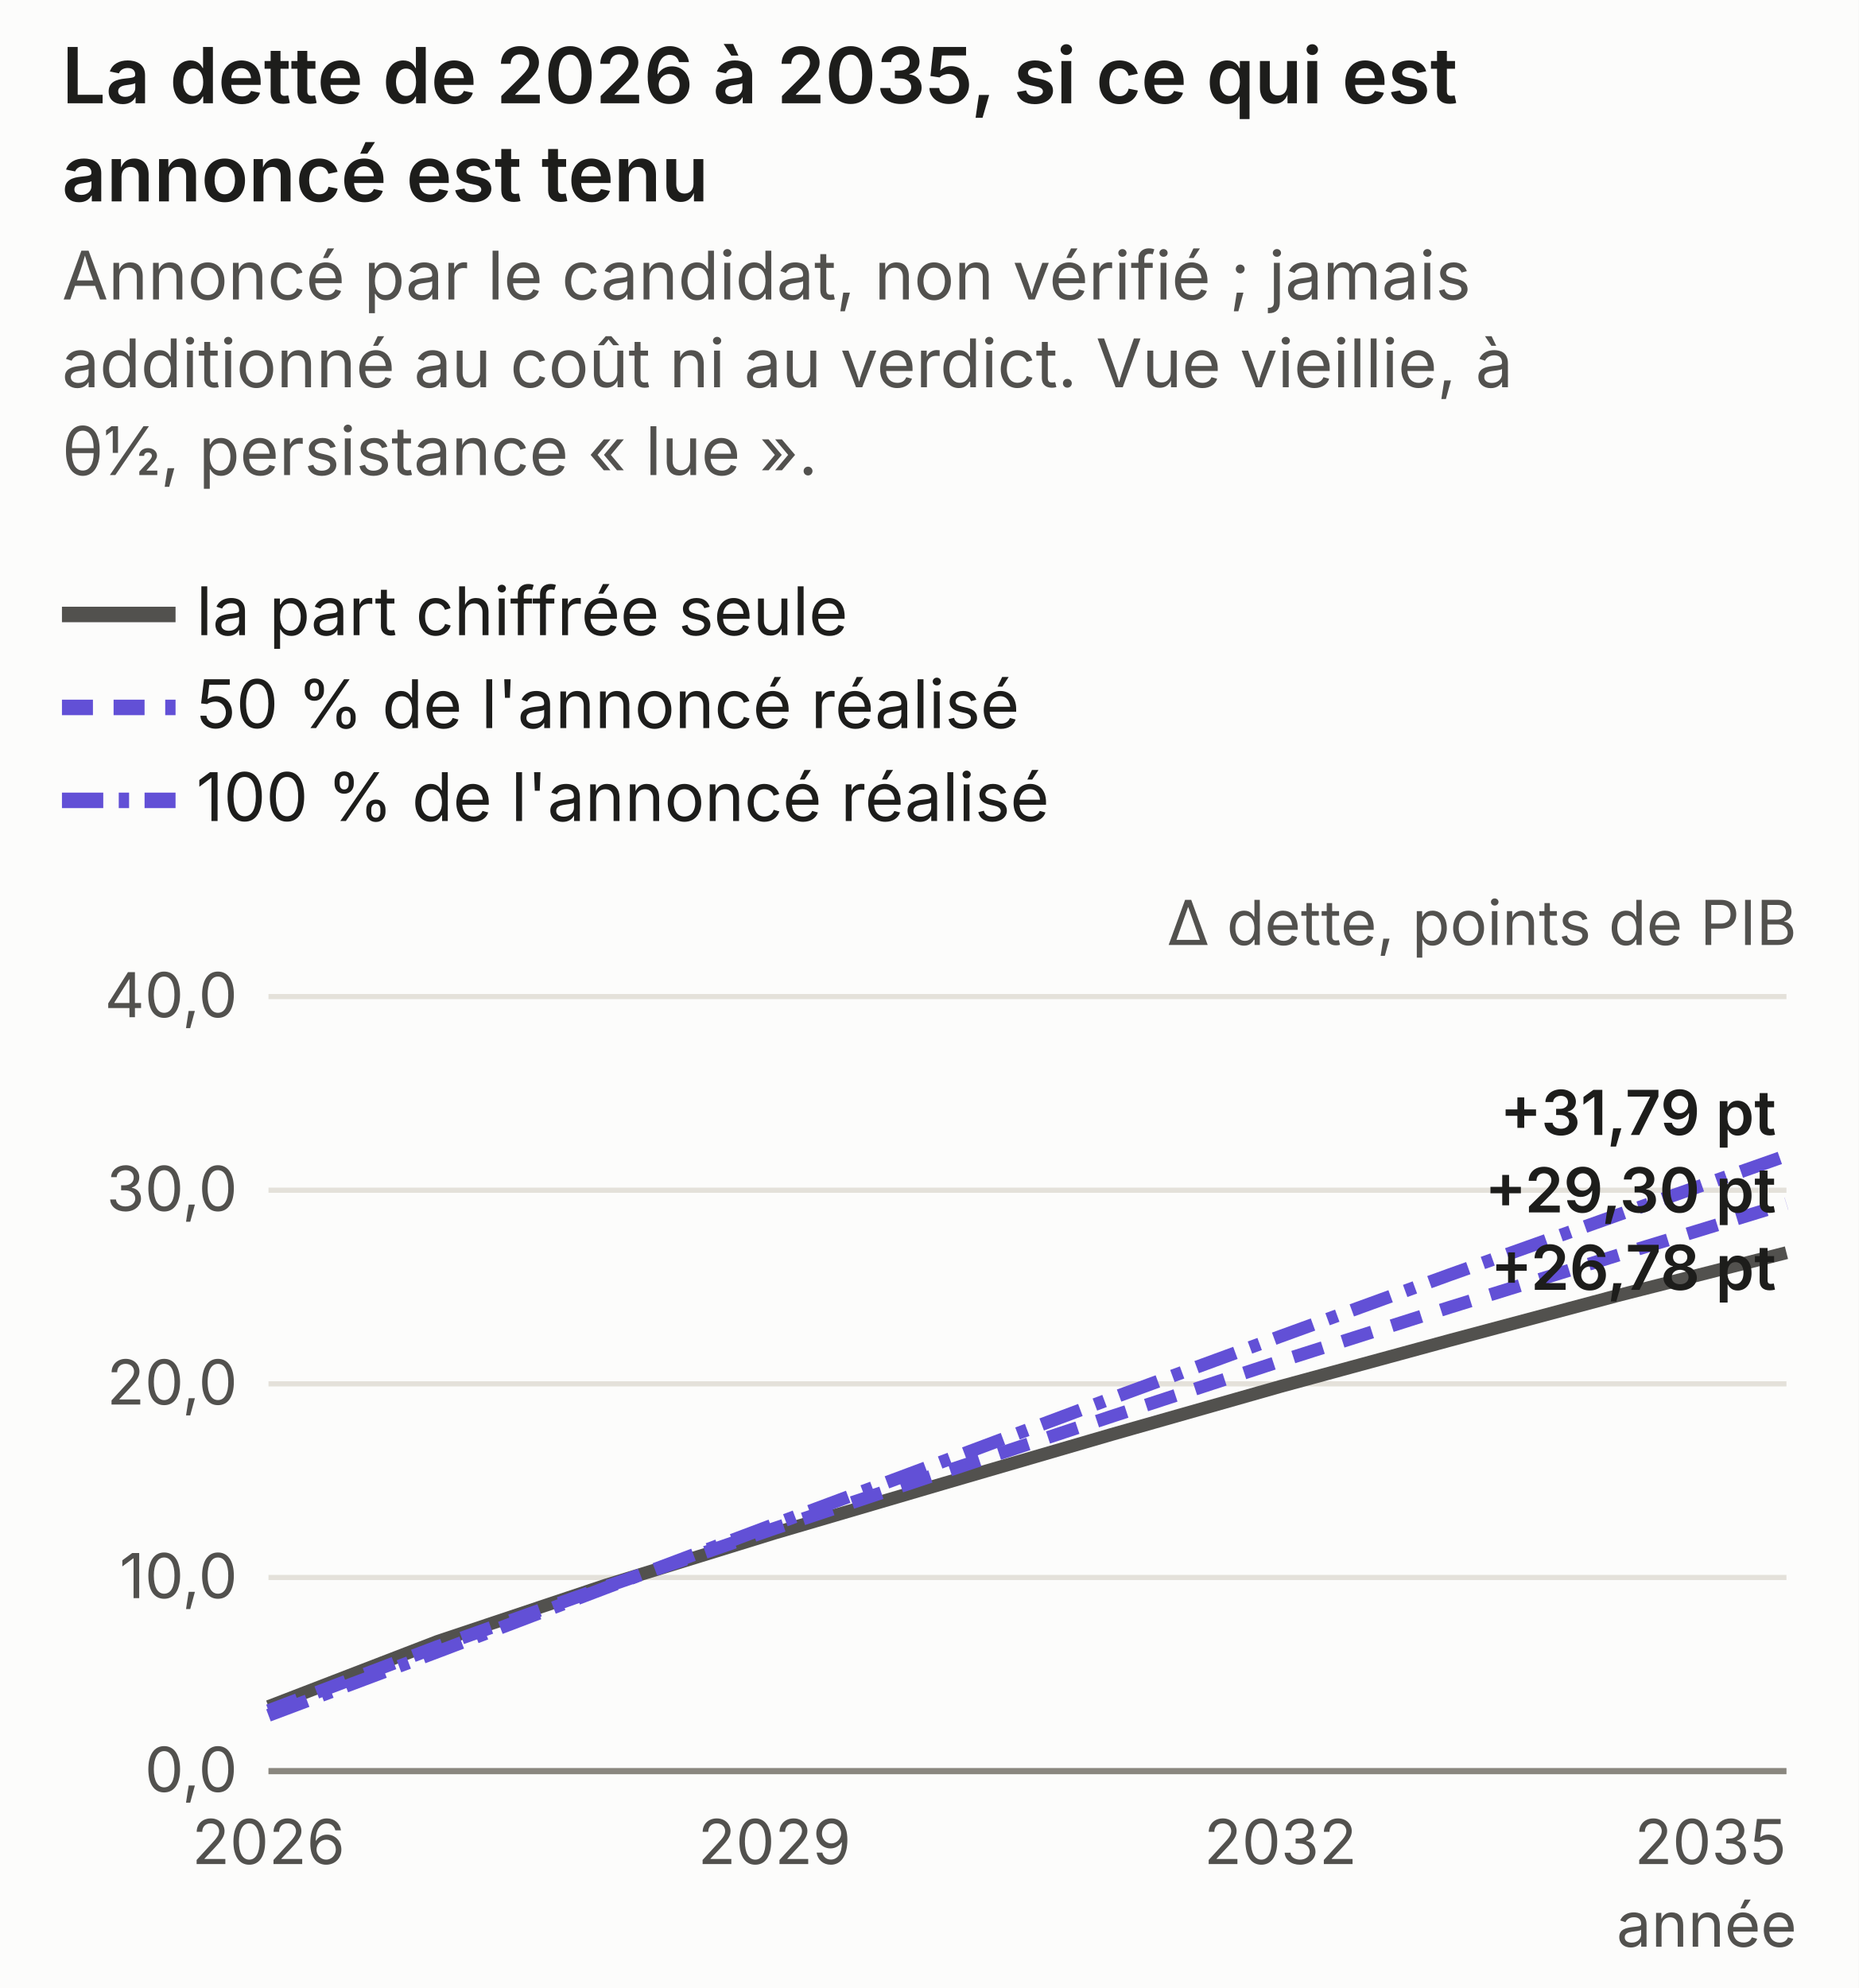
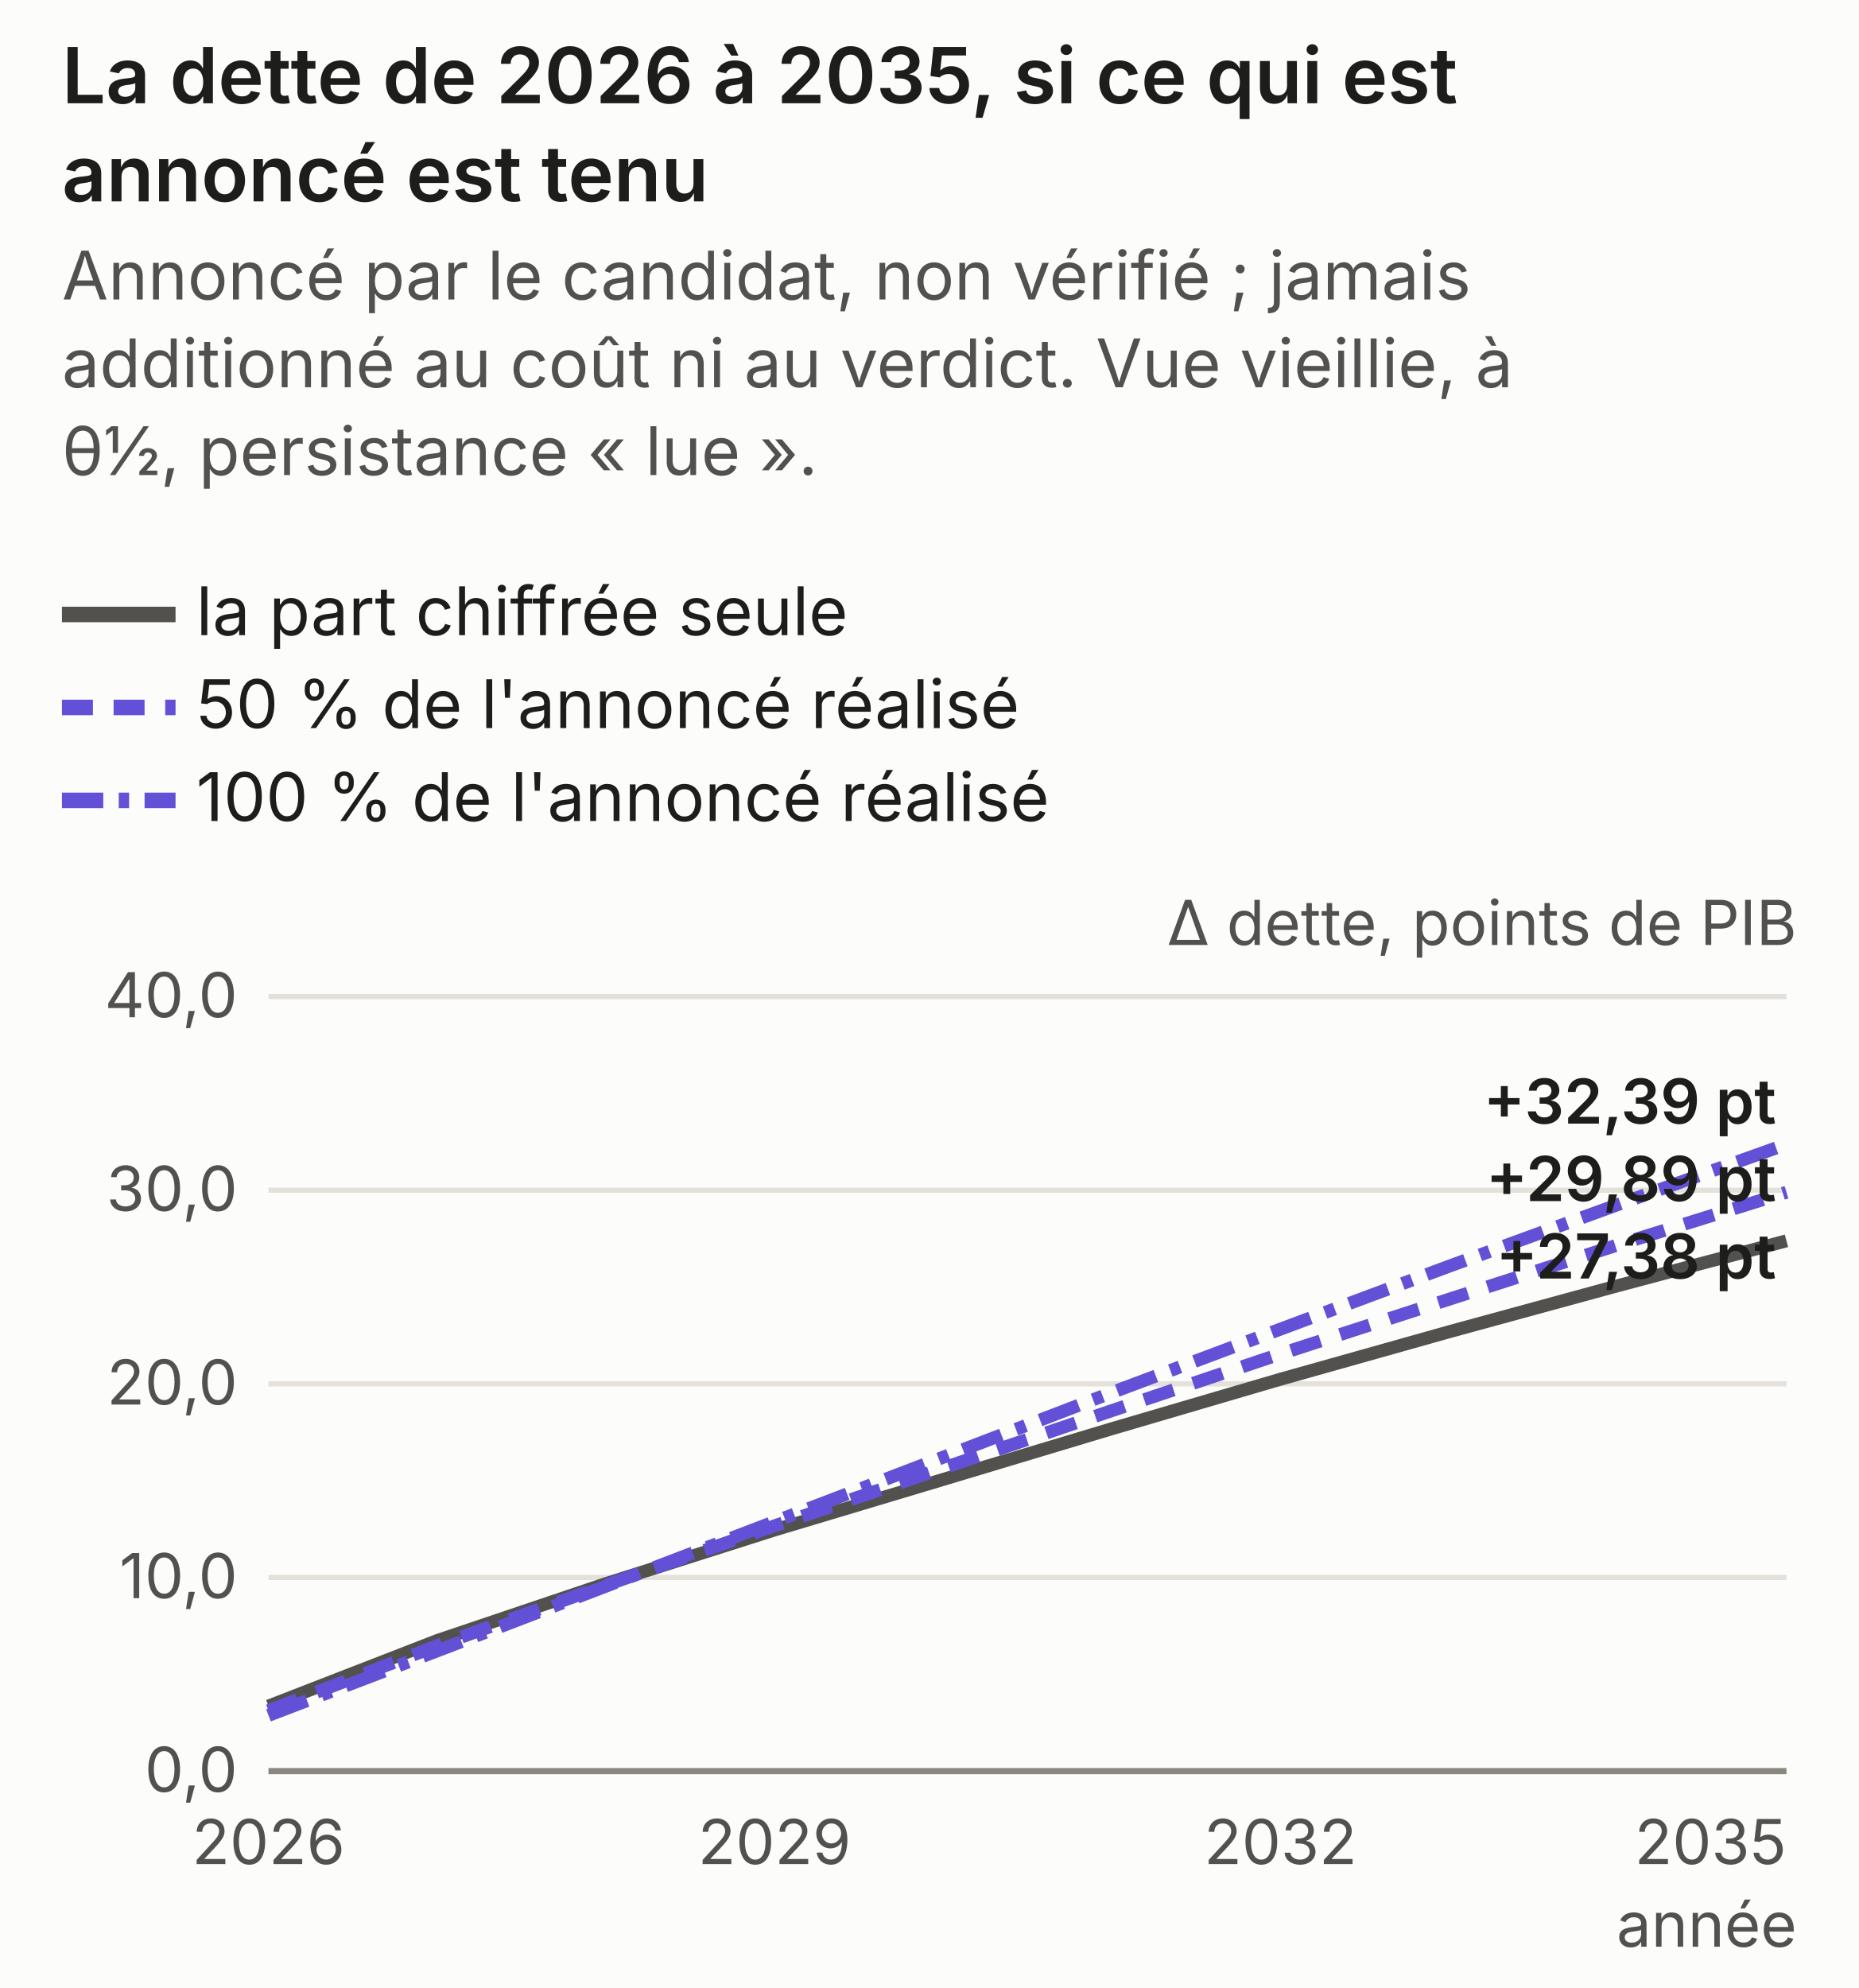
<svg xmlns="http://www.w3.org/2000/svg" viewBox="0 0 360 385" width="360" height="385" role="img" aria-labelledby="pres2027_melenchon_programme-annoncee-t pres2027_melenchon_programme-annoncee-d" font-size="13">
  <style>.g-fond{fill:#fcfcfb}.g-encre{fill:#1d1d1b}.g-doux{fill:#52514e}
.g-axe{stroke:#8a877f}.g-grille{stroke:#e4e1da}.g-zero{stroke:#52514e}
.g-s1{stroke:#2a78d6}.g-s2{stroke:#eb6834}.g-s3{stroke:#1baf7a}.g-s4{stroke:#6250d6}
.g-f1{fill:#2a78d6}.g-f2{fill:#eb6834}.g-f3{fill:#1baf7a}.g-f4{fill:#6250d6}
.g-bande{fill:#2a78d6;fill-opacity:.16}.g-plus{fill:#2a78d6}.g-moins{fill:#e34948}
.g-total{fill:#52514e}.g-lien{stroke:#8a877f}.g-sur{fill:#ffffff}
@media (prefers-color-scheme: dark){
.g-fond{fill:#1a1a19}.g-encre{fill:#ece9e2}.g-doux{fill:#c3c2b7}
.g-axe{stroke:#8f8b80}.g-grille{stroke:#33322f}.g-zero{stroke:#c3c2b7}
.g-s1{stroke:#3987e5}.g-s2{stroke:#d95926}.g-s3{stroke:#199e70}.g-s4{stroke:#9085e9}
.g-f1{fill:#3987e5}.g-f2{fill:#d95926}.g-f3{fill:#199e70}.g-f4{fill:#9085e9}
.g-bande{fill:#3987e5;fill-opacity:.24}.g-plus{fill:#3987e5}.g-moins{fill:#e66767}
.g-total{fill:#6b6862}.g-lien{stroke:#8f8b80}}
text{font-family:system-ui,-apple-system,"Segoe UI",sans-serif}</style>
  <rect class="g-fond" fill="#fcfcfb" x="0" y="0" width="360" height="385" />
  <text class="g-encre" fill="#1d1d1b" x="12" y="20" text-anchor="start" font-size="15" font-weight="600">La dette de 2026 à 2035, si ce qui est</text>
  <text class="g-encre" fill="#1d1d1b" x="12" y="39" text-anchor="start" font-size="15" font-weight="600">annoncé est tenu</text>
  <text class="g-doux" fill="#52514e" x="12" y="58" text-anchor="start">Annoncé par le candidat, non vérifié ; jamais</text>
  <text class="g-doux" fill="#52514e" x="12" y="75" text-anchor="start">additionné au coût ni au verdict. Vue vieillie, à</text>
  <text class="g-doux" fill="#52514e" x="12" y="92" text-anchor="start">θ½, persistance « lue ».</text>
  <line class="g-zero" stroke="#52514e" stroke-width="3" x1="12" y1="119" x2="34" y2="119" />
  <text class="g-encre" fill="#1d1d1b" x="38" y="123" text-anchor="start">la part chiffrée seule</text>
  <line class="g-s4" stroke="#6250d6" stroke-width="3" stroke-dasharray="6 4" x1="12" y1="137" x2="34" y2="137" />
  <text class="g-encre" fill="#1d1d1b" x="38" y="141" text-anchor="start">50 % de l'annoncé réalisé</text>
  <line class="g-s4" stroke="#6250d6" stroke-width="3" stroke-dasharray="8 3 2 3" x1="12" y1="155" x2="34" y2="155" />
  <text class="g-encre" fill="#1d1d1b" x="38" y="159" text-anchor="start">100 % de l'annoncé réalisé</text>
  <text class="g-doux" fill="#52514e" x="348" y="183" text-anchor="end" font-size="12">Δ dette, points de PIB</text>
  <line class="g-grille" stroke="#e4e1da" stroke-width="1" x1="52" y1="343" x2="346" y2="343" />
  <text class="g-doux" fill="#52514e" x="46" y="347" text-anchor="end" font-size="12">0,0</text>
  <line class="g-grille" stroke="#e4e1da" stroke-width="1" x1="52" y1="305.5" x2="346" y2="305.5" />
  <text class="g-doux" fill="#52514e" x="46" y="309.5" text-anchor="end" font-size="12">10,0</text>
  <line class="g-grille" stroke="#e4e1da" stroke-width="1" x1="52" y1="268" x2="346" y2="268" />
  <text class="g-doux" fill="#52514e" x="46" y="272" text-anchor="end" font-size="12">20,0</text>
  <line class="g-grille" stroke="#e4e1da" stroke-width="1" x1="52" y1="230.5" x2="346" y2="230.5" />
  <text class="g-doux" fill="#52514e" x="46" y="234.5" text-anchor="end" font-size="12">30,0</text>
  <line class="g-grille" stroke="#e4e1da" stroke-width="1" x1="52" y1="193" x2="346" y2="193" />
  <text class="g-doux" fill="#52514e" x="46" y="197" text-anchor="end" font-size="12">40,0</text>
  <line class="g-axe" stroke="#8a877f" stroke-width="1.2" x1="52" y1="343" x2="346" y2="343" />
-   <polyline class="g-zero" stroke="#52514e" fill="none" stroke-width="2.5" points="52,330.5 84.7,317.9 117.3,307 150,296.9 182.7,287.3 215.3,277.8 248,268.5 280.7,259.6 313.3,250.9 346,242.6" />
-   <polyline class="g-s4" stroke="#6250d6" fill="none" stroke-width="2.5" stroke-dasharray="6 4" points="52,331.3 84.7,318.9 117.3,307.3 150,296 182.7,285.1 215.3,274.3 248,263.6 280.7,253.2 313.3,243.1 346,233.1" />
-   <polyline class="g-s4" stroke="#6250d6" fill="none" stroke-width="2.5" stroke-dasharray="8 3 2 3" points="52,332.2 84.7,319.9 117.3,307.5 150,295.2 182.7,283 215.3,270.8 248,258.8 280.7,246.9 313.3,235.3 346,223.8" />
-   <text class="g-encre" fill="#1d1d1b" x="344" y="219.8" text-anchor="end" font-size="12" font-weight="600">+31,79 pt</text>
-   <text class="g-encre" fill="#1d1d1b" x="344" y="234.8" text-anchor="end" font-size="12" font-weight="600">+29,30 pt</text>
-   <text class="g-encre" fill="#1d1d1b" x="344" y="249.8" text-anchor="end" font-size="12" font-weight="600">+26,78 pt</text>
+   <polyline class="g-zero" stroke="#52514e" fill="none" stroke-width="2.5" points="52,330.4 84.7,317.7 117.3,306.7 150,296.3 182.7,286.5 215.3,276.7 248,267.1 280.7,257.9 313.3,249 346,240.3" />
+   <polyline class="g-s4" stroke="#6250d6" fill="none" stroke-width="2.5" stroke-dasharray="6 4" points="52,331.3 84.7,318.7 117.3,307 150,295.5 182.7,284.3 215.3,273.2 248,262.2 280.7,251.6 313.3,241.1 346,230.9" />
+   <polyline class="g-s4" stroke="#6250d6" fill="none" stroke-width="2.5" stroke-dasharray="8 3 2 3" points="52,332.2 84.7,319.7 117.3,307.2 150,294.7 182.7,282.2 215.3,269.7 248,257.4 280.7,245.2 313.3,233.3 346,221.6" />
+   <text class="g-encre" fill="#1d1d1b" x="344" y="217.6" text-anchor="end" font-size="12" font-weight="600">+32,39 pt</text>
+   <text class="g-encre" fill="#1d1d1b" x="344" y="232.6" text-anchor="end" font-size="12" font-weight="600">+29,89 pt</text>
+   <text class="g-encre" fill="#1d1d1b" x="344" y="247.6" text-anchor="end" font-size="12" font-weight="600">+27,38 pt</text>
  <text class="g-doux" fill="#52514e" x="52" y="361" text-anchor="middle" font-size="12">2026</text>
  <text class="g-doux" fill="#52514e" x="150" y="361" text-anchor="middle" font-size="12">2029</text>
  <text class="g-doux" fill="#52514e" x="248" y="361" text-anchor="middle" font-size="12">2032</text>
  <text class="g-doux" fill="#52514e" x="346" y="361" text-anchor="end" font-size="12">2035</text>
  <text class="g-doux" fill="#52514e" x="348" y="377" text-anchor="end" font-size="12">année</text>
</svg>
